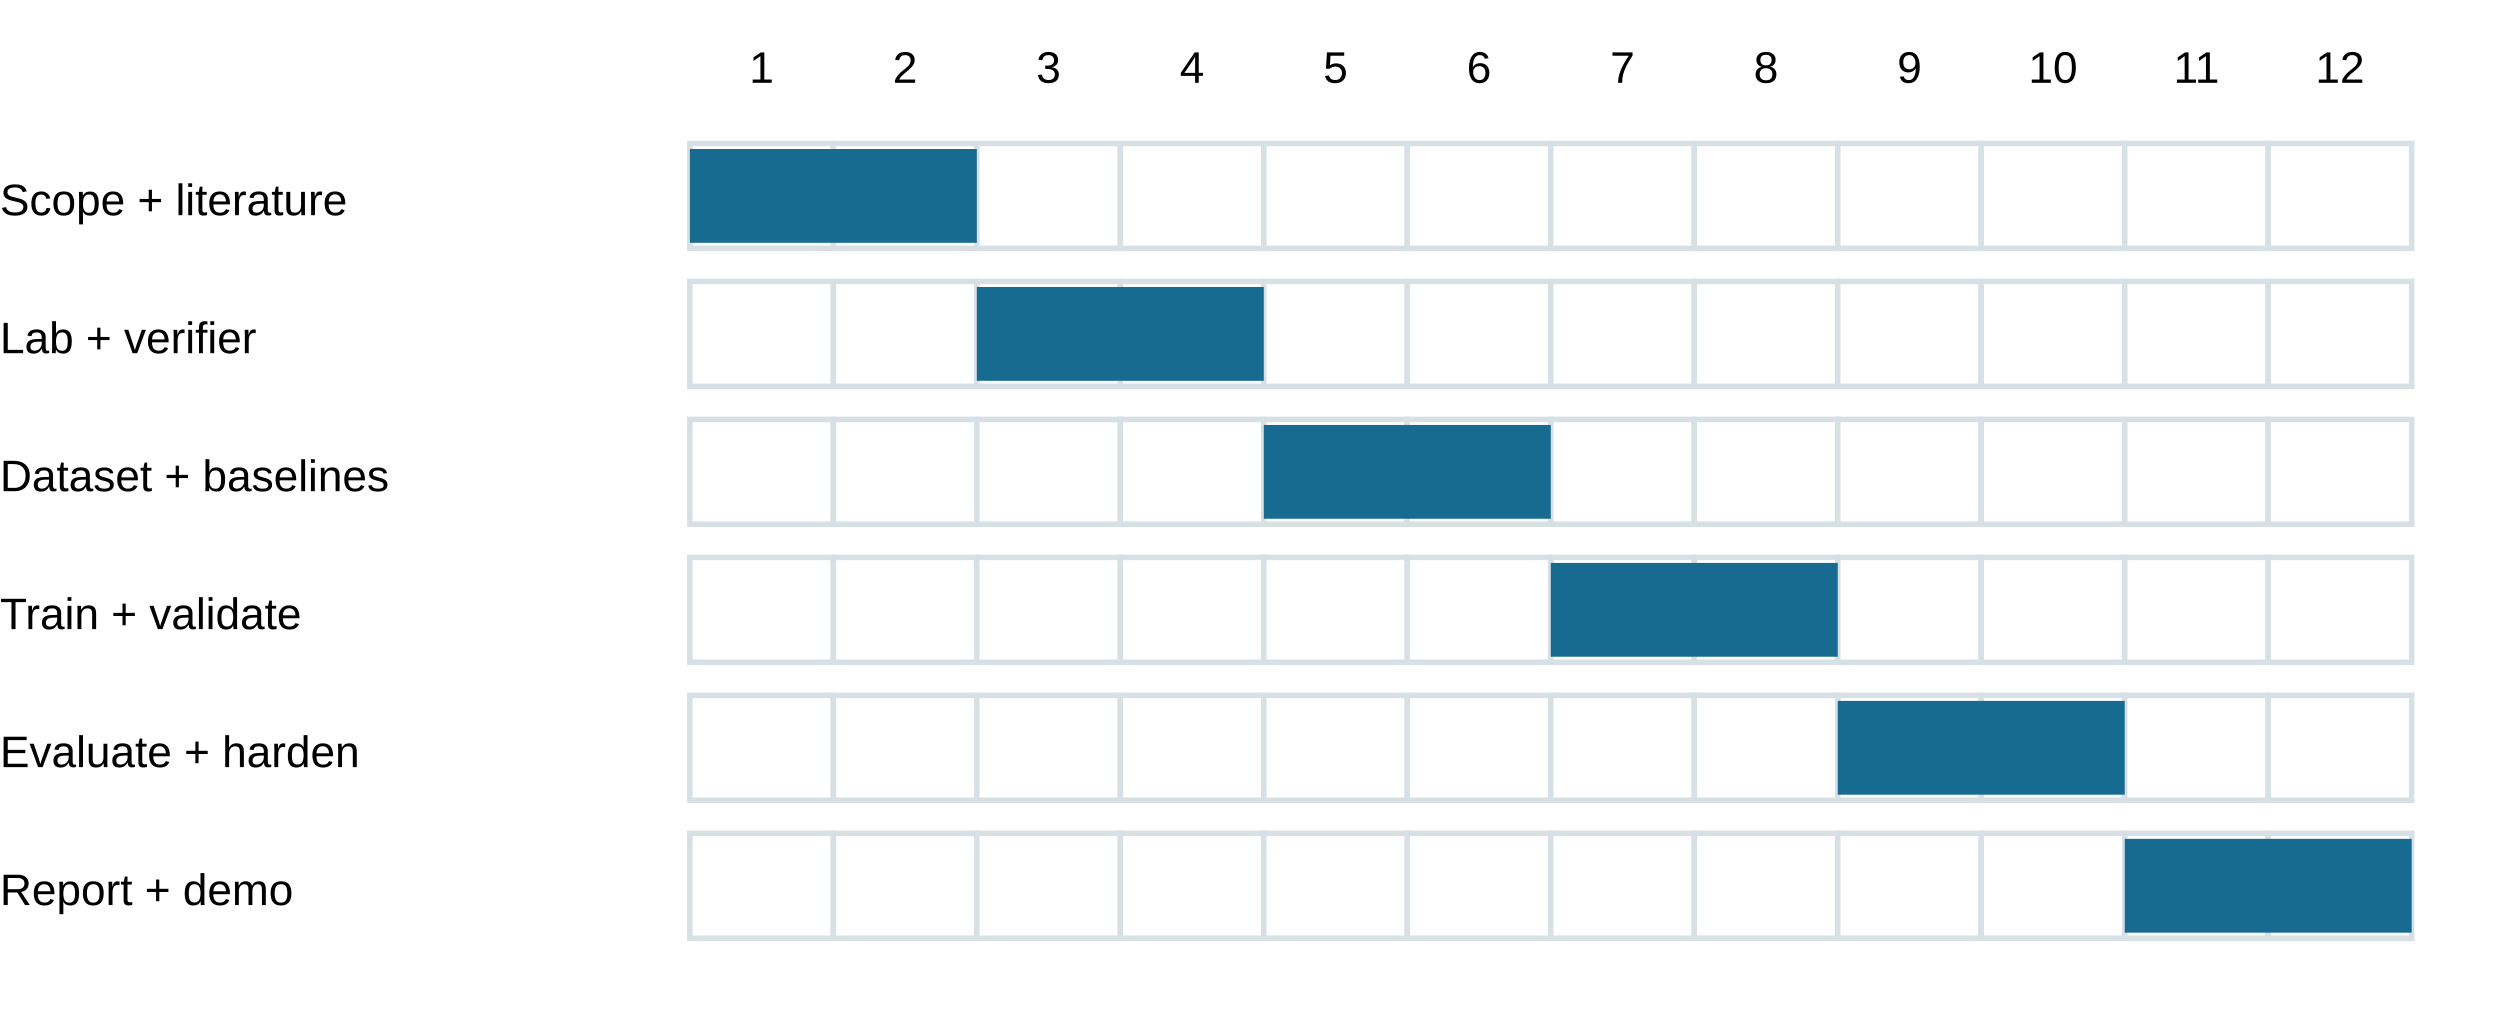
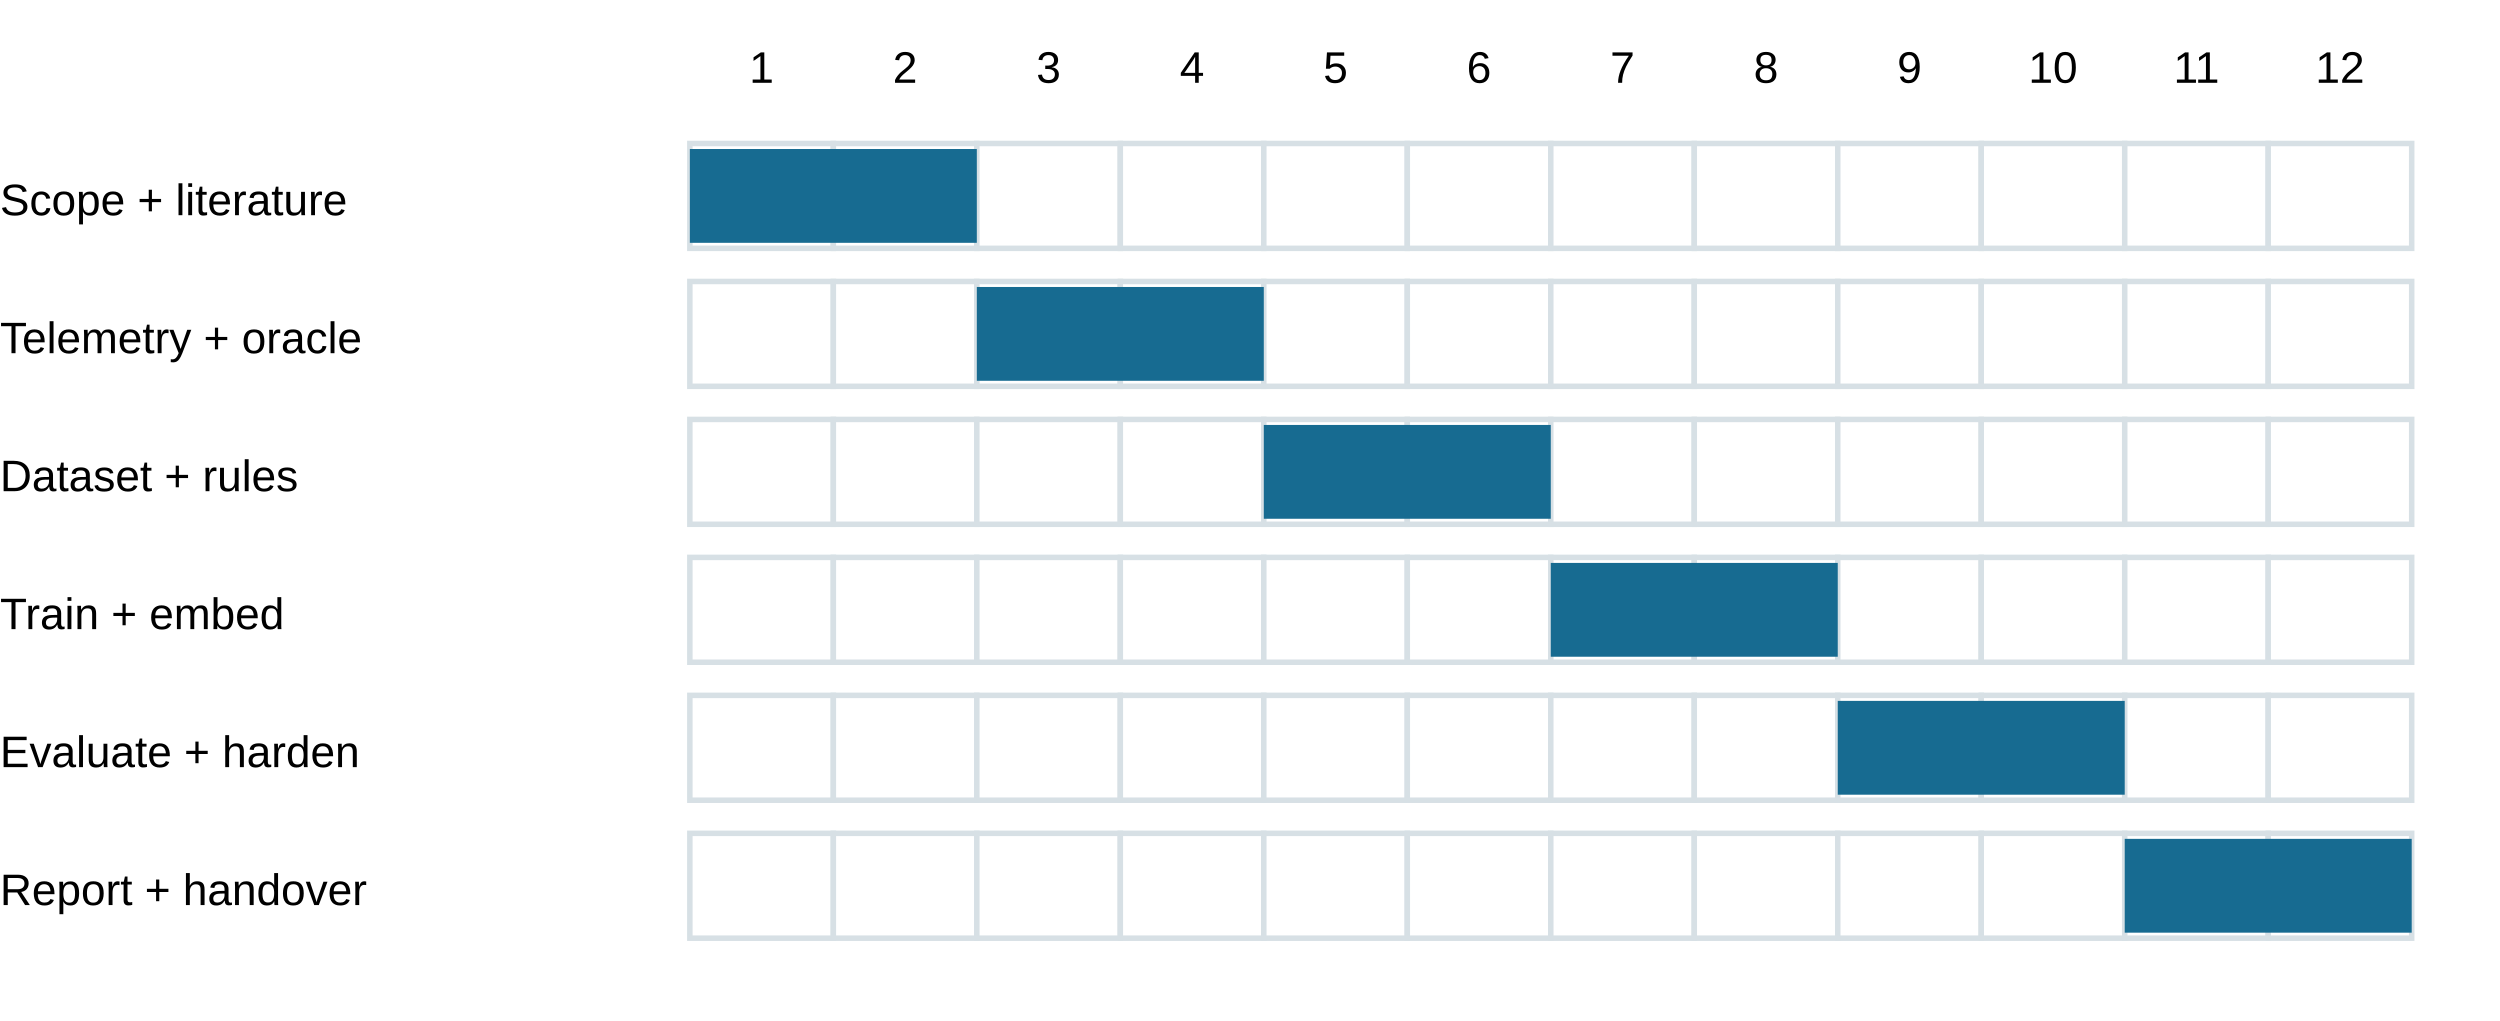
<svg xmlns="http://www.w3.org/2000/svg" width="453" height="185">
  <rect width="100%" height="100%" fill="white" />
  <text x="138" y="15" text-anchor="middle" font-family="Arial" font-size="8">1</text>
  <text x="164" y="15" text-anchor="middle" font-family="Arial" font-size="8">2</text>
  <text x="190" y="15" text-anchor="middle" font-family="Arial" font-size="8">3</text>
  <text x="216" y="15" text-anchor="middle" font-family="Arial" font-size="8">4</text>
  <text x="242" y="15" text-anchor="middle" font-family="Arial" font-size="8">5</text>
  <text x="268" y="15" text-anchor="middle" font-family="Arial" font-size="8">6</text>
  <text x="294" y="15" text-anchor="middle" font-family="Arial" font-size="8">7</text>
  <text x="320" y="15" text-anchor="middle" font-family="Arial" font-size="8">8</text>
  <text x="346" y="15" text-anchor="middle" font-family="Arial" font-size="8">9</text>
  <text x="372" y="15" text-anchor="middle" font-family="Arial" font-size="8">10</text>
  <text x="398" y="15" text-anchor="middle" font-family="Arial" font-size="8">11</text>
  <text x="424" y="15" text-anchor="middle" font-family="Arial" font-size="8">12</text>
  <text x="0" y="39" font-family="Arial" font-size="8">Scope + literature</text>
  <rect x="125" y="26" width="26" height="19" fill="white" stroke="#D7E0E5" />
  <rect x="151" y="26" width="26" height="19" fill="white" stroke="#D7E0E5" />
  <rect x="177" y="26" width="26" height="19" fill="white" stroke="#D7E0E5" />
  <rect x="203" y="26" width="26" height="19" fill="white" stroke="#D7E0E5" />
  <rect x="229" y="26" width="26" height="19" fill="white" stroke="#D7E0E5" />
  <rect x="255" y="26" width="26" height="19" fill="white" stroke="#D7E0E5" />
  <rect x="281" y="26" width="26" height="19" fill="white" stroke="#D7E0E5" />
  <rect x="307" y="26" width="26" height="19" fill="white" stroke="#D7E0E5" />
  <rect x="333" y="26" width="26" height="19" fill="white" stroke="#D7E0E5" />
  <rect x="359" y="26" width="26" height="19" fill="white" stroke="#D7E0E5" />
  <rect x="385" y="26" width="26" height="19" fill="white" stroke="#D7E0E5" />
  <rect x="411" y="26" width="26" height="19" fill="white" stroke="#D7E0E5" />
  <rect x="125" y="27" width="52" height="17" fill="#176B91" />
-   <text x="0" y="64" font-family="Arial" font-size="8">Lab + verifier</text>
+   <text x="0" y="64" font-family="Arial" font-size="8">Telemetry + oracle</text>
  <rect x="125" y="51" width="26" height="19" fill="white" stroke="#D7E0E5" />
  <rect x="151" y="51" width="26" height="19" fill="white" stroke="#D7E0E5" />
  <rect x="177" y="51" width="26" height="19" fill="white" stroke="#D7E0E5" />
  <rect x="203" y="51" width="26" height="19" fill="white" stroke="#D7E0E5" />
  <rect x="229" y="51" width="26" height="19" fill="white" stroke="#D7E0E5" />
  <rect x="255" y="51" width="26" height="19" fill="white" stroke="#D7E0E5" />
  <rect x="281" y="51" width="26" height="19" fill="white" stroke="#D7E0E5" />
  <rect x="307" y="51" width="26" height="19" fill="white" stroke="#D7E0E5" />
  <rect x="333" y="51" width="26" height="19" fill="white" stroke="#D7E0E5" />
  <rect x="359" y="51" width="26" height="19" fill="white" stroke="#D7E0E5" />
  <rect x="385" y="51" width="26" height="19" fill="white" stroke="#D7E0E5" />
  <rect x="411" y="51" width="26" height="19" fill="white" stroke="#D7E0E5" />
  <rect x="177" y="52" width="52" height="17" fill="#176B91" />
-   <text x="0" y="89" font-family="Arial" font-size="8">Dataset + baselines</text>
+   <text x="0" y="89" font-family="Arial" font-size="8">Dataset + rules</text>
  <rect x="125" y="76" width="26" height="19" fill="white" stroke="#D7E0E5" />
  <rect x="151" y="76" width="26" height="19" fill="white" stroke="#D7E0E5" />
  <rect x="177" y="76" width="26" height="19" fill="white" stroke="#D7E0E5" />
  <rect x="203" y="76" width="26" height="19" fill="white" stroke="#D7E0E5" />
  <rect x="229" y="76" width="26" height="19" fill="white" stroke="#D7E0E5" />
  <rect x="255" y="76" width="26" height="19" fill="white" stroke="#D7E0E5" />
  <rect x="281" y="76" width="26" height="19" fill="white" stroke="#D7E0E5" />
  <rect x="307" y="76" width="26" height="19" fill="white" stroke="#D7E0E5" />
  <rect x="333" y="76" width="26" height="19" fill="white" stroke="#D7E0E5" />
  <rect x="359" y="76" width="26" height="19" fill="white" stroke="#D7E0E5" />
  <rect x="385" y="76" width="26" height="19" fill="white" stroke="#D7E0E5" />
  <rect x="411" y="76" width="26" height="19" fill="white" stroke="#D7E0E5" />
  <rect x="229" y="77" width="52" height="17" fill="#176B91" />
-   <text x="0" y="114" font-family="Arial" font-size="8">Train + validate</text>
+   <text x="0" y="114" font-family="Arial" font-size="8">Train + embed</text>
  <rect x="125" y="101" width="26" height="19" fill="white" stroke="#D7E0E5" />
  <rect x="151" y="101" width="26" height="19" fill="white" stroke="#D7E0E5" />
  <rect x="177" y="101" width="26" height="19" fill="white" stroke="#D7E0E5" />
  <rect x="203" y="101" width="26" height="19" fill="white" stroke="#D7E0E5" />
  <rect x="229" y="101" width="26" height="19" fill="white" stroke="#D7E0E5" />
  <rect x="255" y="101" width="26" height="19" fill="white" stroke="#D7E0E5" />
  <rect x="281" y="101" width="26" height="19" fill="white" stroke="#D7E0E5" />
  <rect x="307" y="101" width="26" height="19" fill="white" stroke="#D7E0E5" />
  <rect x="333" y="101" width="26" height="19" fill="white" stroke="#D7E0E5" />
  <rect x="359" y="101" width="26" height="19" fill="white" stroke="#D7E0E5" />
  <rect x="385" y="101" width="26" height="19" fill="white" stroke="#D7E0E5" />
  <rect x="411" y="101" width="26" height="19" fill="white" stroke="#D7E0E5" />
  <rect x="281" y="102" width="52" height="17" fill="#176B91" />
  <text x="0" y="139" font-family="Arial" font-size="8">Evaluate + harden</text>
  <rect x="125" y="126" width="26" height="19" fill="white" stroke="#D7E0E5" />
  <rect x="151" y="126" width="26" height="19" fill="white" stroke="#D7E0E5" />
  <rect x="177" y="126" width="26" height="19" fill="white" stroke="#D7E0E5" />
  <rect x="203" y="126" width="26" height="19" fill="white" stroke="#D7E0E5" />
  <rect x="229" y="126" width="26" height="19" fill="white" stroke="#D7E0E5" />
  <rect x="255" y="126" width="26" height="19" fill="white" stroke="#D7E0E5" />
  <rect x="281" y="126" width="26" height="19" fill="white" stroke="#D7E0E5" />
  <rect x="307" y="126" width="26" height="19" fill="white" stroke="#D7E0E5" />
  <rect x="333" y="126" width="26" height="19" fill="white" stroke="#D7E0E5" />
  <rect x="359" y="126" width="26" height="19" fill="white" stroke="#D7E0E5" />
  <rect x="385" y="126" width="26" height="19" fill="white" stroke="#D7E0E5" />
  <rect x="411" y="126" width="26" height="19" fill="white" stroke="#D7E0E5" />
  <rect x="333" y="127" width="52" height="17" fill="#176B91" />
-   <text x="0" y="164" font-family="Arial" font-size="8">Report + demo</text>
+   <text x="0" y="164" font-family="Arial" font-size="8">Report + handover</text>
  <rect x="125" y="151" width="26" height="19" fill="white" stroke="#D7E0E5" />
  <rect x="151" y="151" width="26" height="19" fill="white" stroke="#D7E0E5" />
  <rect x="177" y="151" width="26" height="19" fill="white" stroke="#D7E0E5" />
  <rect x="203" y="151" width="26" height="19" fill="white" stroke="#D7E0E5" />
  <rect x="229" y="151" width="26" height="19" fill="white" stroke="#D7E0E5" />
  <rect x="255" y="151" width="26" height="19" fill="white" stroke="#D7E0E5" />
  <rect x="281" y="151" width="26" height="19" fill="white" stroke="#D7E0E5" />
  <rect x="307" y="151" width="26" height="19" fill="white" stroke="#D7E0E5" />
  <rect x="333" y="151" width="26" height="19" fill="white" stroke="#D7E0E5" />
  <rect x="359" y="151" width="26" height="19" fill="white" stroke="#D7E0E5" />
  <rect x="385" y="151" width="26" height="19" fill="white" stroke="#D7E0E5" />
  <rect x="411" y="151" width="26" height="19" fill="white" stroke="#D7E0E5" />
  <rect x="385" y="152" width="52" height="17" fill="#176B91" />
</svg>
